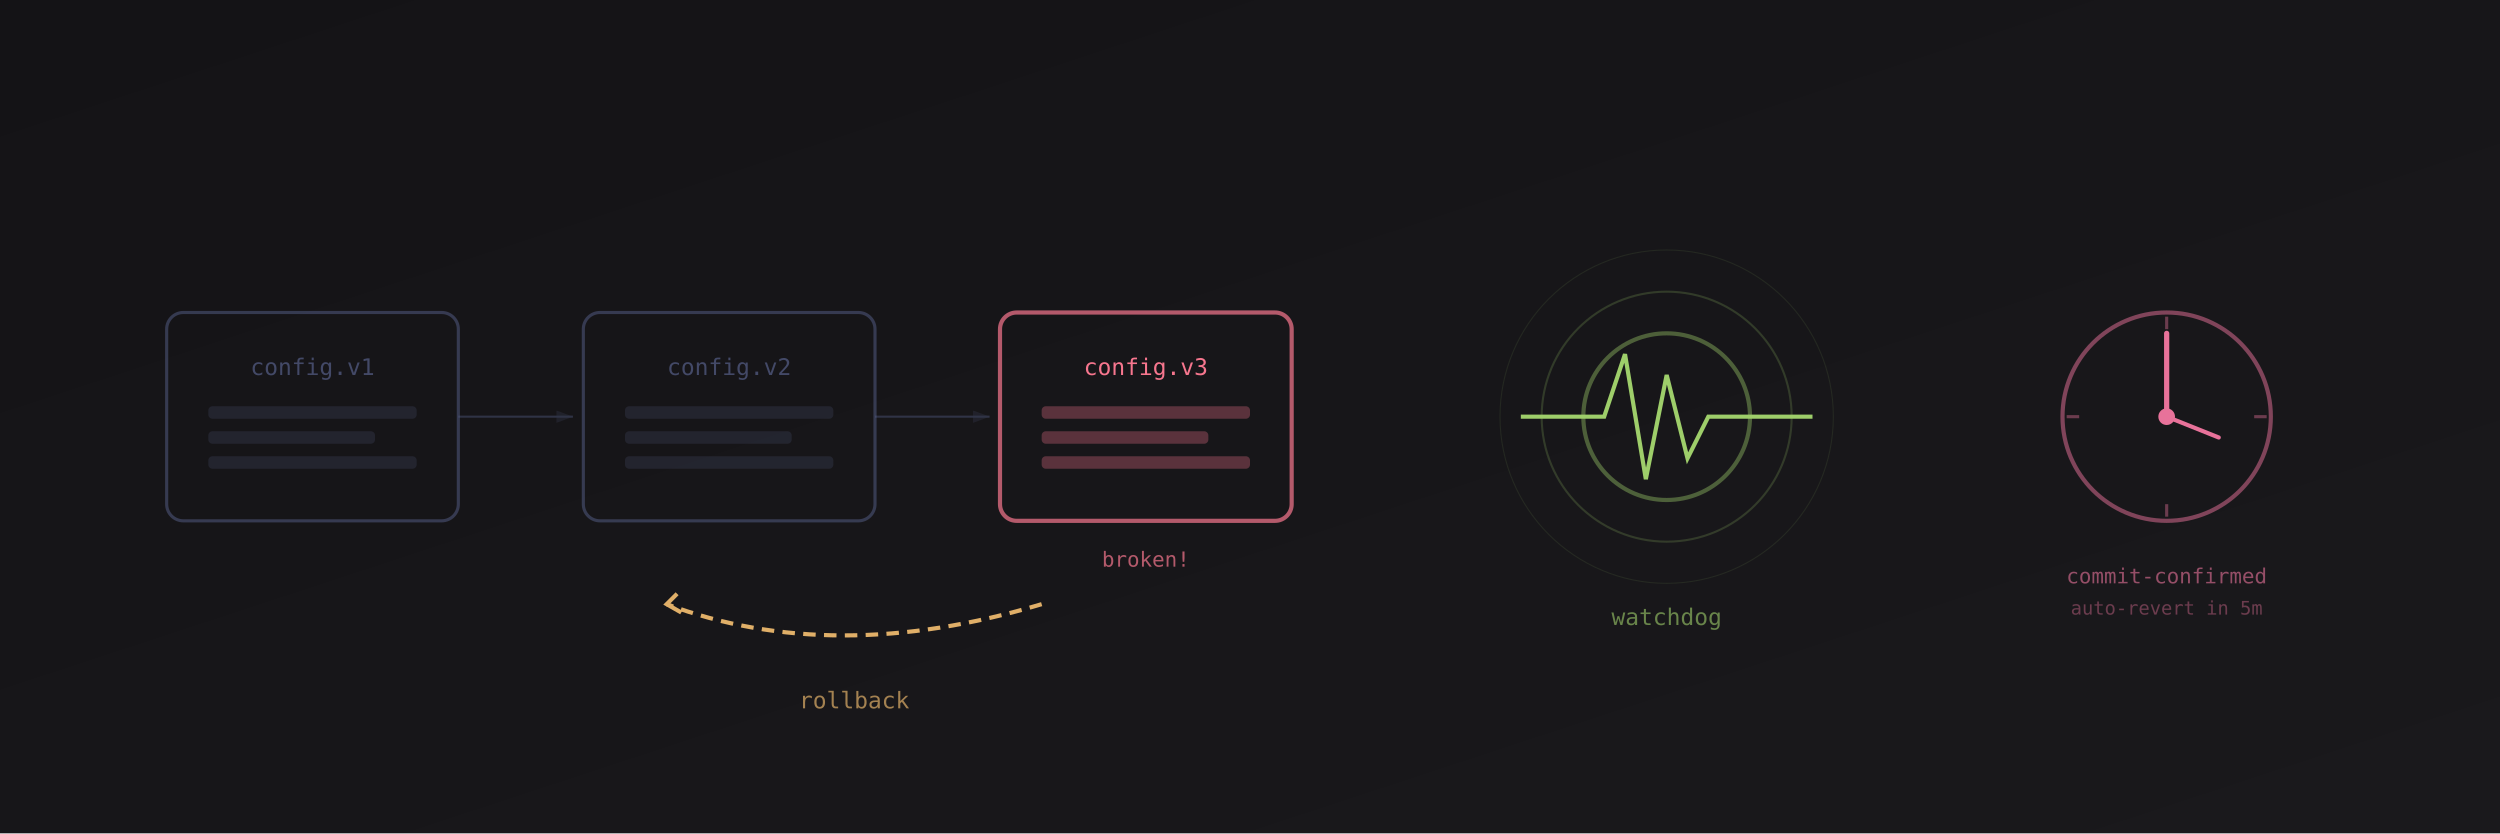
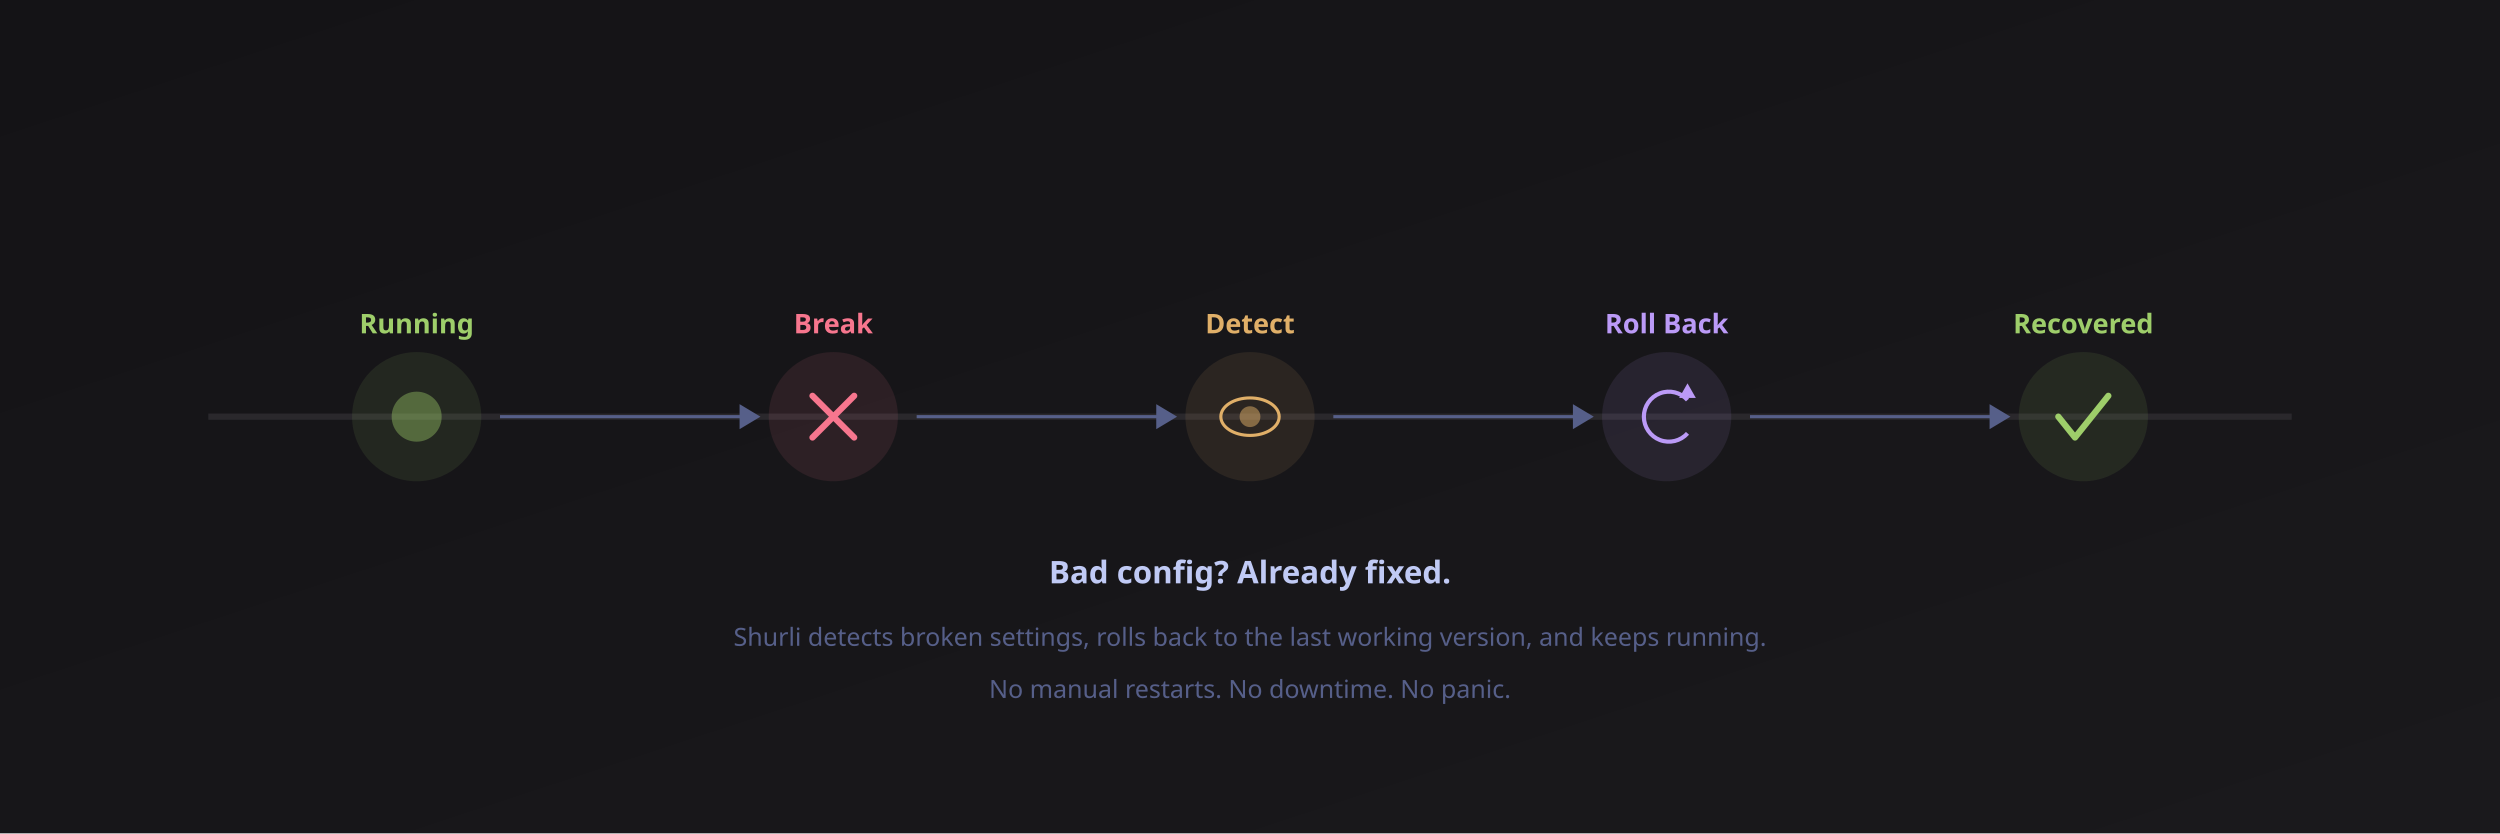
<svg xmlns="http://www.w3.org/2000/svg" viewBox="0 0 1200 400" width="1200" height="400">
  <defs>
    <linearGradient id="bgC" x1="0%" y1="0%" x2="100%" y2="100%">
      <stop offset="0%" style="stop-color:#141316" />
      <stop offset="100%" style="stop-color:#1a191c" />
    </linearGradient>
  </defs>
  <rect width="1200" height="400" fill="url(#bgC)" />
-   <rect x="80" y="150" width="140" height="100" rx="8" fill="none" stroke="#565f89" stroke-width="1.5" opacity="0.5" />
-   <text x="150" y="180" font-family="SF Mono, monospace" font-size="11" fill="#565f89" text-anchor="middle" opacity="0.7">config.v1</text>
-   <rect x="100" y="195" width="100" height="6" rx="2" fill="#565f89" opacity="0.2" />
-   <rect x="100" y="207" width="80" height="6" rx="2" fill="#565f89" opacity="0.2" />
-   <rect x="100" y="219" width="100" height="6" rx="2" fill="#565f89" opacity="0.2" />
-   <rect x="280" y="150" width="140" height="100" rx="8" fill="none" stroke="#565f89" stroke-width="1.5" opacity="0.5" />
-   <text x="350" y="180" font-family="SF Mono, monospace" font-size="11" fill="#565f89" text-anchor="middle" opacity="0.7">config.v2</text>
-   <rect x="300" y="195" width="100" height="6" rx="2" fill="#565f89" opacity="0.2" />
-   <rect x="300" y="207" width="80" height="6" rx="2" fill="#565f89" opacity="0.2" />
-   <rect x="300" y="219" width="100" height="6" rx="2" fill="#565f89" opacity="0.2" />
-   <rect x="480" y="150" width="140" height="100" rx="8" fill="none" stroke="#f7768e" stroke-width="2" opacity="0.7" />
-   <text x="550" y="180" font-family="SF Mono, monospace" font-size="11" fill="#f7768e" text-anchor="middle">config.v3</text>
-   <rect x="500" y="195" width="100" height="6" rx="2" fill="#f7768e" opacity="0.3" />
-   <rect x="500" y="207" width="80" height="6" rx="2" fill="#f7768e" opacity="0.3" />
-   <rect x="500" y="219" width="100" height="6" rx="2" fill="#f7768e" opacity="0.3" />
-   <text x="550" y="272" font-family="SF Mono, monospace" font-size="10" fill="#f7768e" text-anchor="middle" opacity="0.7">broken!</text>
-   <path d="M 500 290 Q 400 320 320 290" fill="none" stroke="#e0af68" stroke-width="2" stroke-dasharray="6,4" />
-   <path d="M 325 285 L 320 290 L 327 294" fill="none" stroke="#e0af68" stroke-width="2" />
-   <text x="410" y="340" font-family="SF Mono, monospace" font-size="11" fill="#e0af68" text-anchor="middle" opacity="0.7">rollback</text>
-   <circle cx="800" cy="200" r="40" fill="none" stroke="#9ece6a" stroke-width="2" opacity="0.4" />
-   <circle cx="800" cy="200" r="60" fill="none" stroke="#9ece6a" stroke-width="1" opacity="0.2" />
-   <circle cx="800" cy="200" r="80" fill="none" stroke="#9ece6a" stroke-width="0.5" opacity="0.1" />
-   <path d="M 730 200 L 770 200 L 780 170 L 790 230 L 800 180 L 810 220 L 820 200 L 870 200" fill="none" stroke="#9ece6a" stroke-width="2" />
-   <text x="800" y="300" font-family="SF Mono, monospace" font-size="11" fill="#9ece6a" text-anchor="middle" opacity="0.6">watchdog</text>
-   <circle cx="1040" cy="200" r="50" fill="none" stroke="#e8729a" stroke-width="2" opacity="0.5" />
-   <line x1="1040" y1="200" x2="1040" y2="160" stroke="#e8729a" stroke-width="2.5" stroke-linecap="round" />
-   <line x1="1040" y1="200" x2="1065" y2="210" stroke="#e8729a" stroke-width="2" stroke-linecap="round" />
-   <circle cx="1040" cy="200" r="4" fill="#e8729a" />
-   <line x1="1040" y1="152" x2="1040" y2="158" stroke="#e8729a" stroke-width="1.5" opacity="0.4" />
-   <line x1="1088" y1="200" x2="1082" y2="200" stroke="#e8729a" stroke-width="1.5" opacity="0.4" />
-   <line x1="1040" y1="248" x2="1040" y2="242" stroke="#e8729a" stroke-width="1.5" opacity="0.4" />
-   <line x1="992" y1="200" x2="998" y2="200" stroke="#e8729a" stroke-width="1.5" opacity="0.4" />
-   <text x="1040" y="280" font-family="SF Mono, monospace" font-size="10" fill="#e8729a" text-anchor="middle" opacity="0.6">commit-confirmed</text>
-   <text x="1040" y="295" font-family="SF Mono, monospace" font-size="9" fill="#e8729a" text-anchor="middle" opacity="0.4">auto-revert in 5m</text>
-   <path d="M 220 200 L 275 200" stroke="#565f89" stroke-width="1" opacity="0.4" marker-end="url(#arrowC)" />
-   <path d="M 420 200 L 475 200" stroke="#565f89" stroke-width="1" opacity="0.4" marker-end="url(#arrowC)" />
-   <defs>
-     <marker id="arrowC" markerWidth="8" markerHeight="6" refX="8" refY="3" orient="auto">
-       <polygon points="0 0, 8 3, 0 6" fill="#565f89" opacity="0.4" />
-     </marker>
-   </defs>
+   <line x1="100" y1="200" x2="1100" y2="200" stroke="#2a282c" stroke-width="3" />
+   <circle cx="200" cy="200" r="30" fill="#9ece6a" opacity="0.1" stroke="#9ece6a" stroke-width="2" />
+   <circle cx="200" cy="200" r="12" fill="#9ece6a" opacity="0.4" />
+   <text x="200" y="160" font-family="system-ui, sans-serif" font-size="13" fill="#9ece6a" text-anchor="middle" font-weight="600">Running</text>
+   <line x1="240" y1="200" x2="360" y2="200" stroke="#565f89" stroke-width="1.5" />
+   <polygon points="355,194 365,200 355,206" fill="#565f89" />
+   <circle cx="400" cy="200" r="30" fill="#f7768e" opacity="0.1" stroke="#f7768e" stroke-width="2" />
+   <line x1="390" y1="190" x2="410" y2="210" stroke="#f7768e" stroke-width="3" stroke-linecap="round" />
+   <line x1="410" y1="190" x2="390" y2="210" stroke="#f7768e" stroke-width="3" stroke-linecap="round" />
+   <text x="400" y="160" font-family="system-ui, sans-serif" font-size="13" fill="#f7768e" text-anchor="middle" font-weight="600">Break</text>
+   <line x1="440" y1="200" x2="560" y2="200" stroke="#565f89" stroke-width="1.5" />
+   <polygon points="555,194 565,200 555,206" fill="#565f89" />
+   <circle cx="600" cy="200" r="30" fill="#e0af68" opacity="0.1" stroke="#e0af68" stroke-width="2" />
+   <ellipse cx="600" cy="200" rx="14" ry="9" fill="none" stroke="#e0af68" stroke-width="1.5" />
+   <circle cx="600" cy="200" r="5" fill="#e0af68" opacity="0.5" />
+   <text x="600" y="160" font-family="system-ui, sans-serif" font-size="13" fill="#e0af68" text-anchor="middle" font-weight="600">Detect</text>
+   <line x1="640" y1="200" x2="760" y2="200" stroke="#565f89" stroke-width="1.5" />
+   <polygon points="755,194 765,200 755,206" fill="#565f89" />
+   <circle cx="800" cy="200" r="30" fill="#bb9af7" opacity="0.1" stroke="#bb9af7" stroke-width="2" />
+   <path d="M 810 192 A 12 12 0 1 0 810 208" fill="none" stroke="#bb9af7" stroke-width="2" />
+   <polygon points="806,191 814,191 810,184" fill="#bb9af7" />
+   <text x="800" y="160" font-family="system-ui, sans-serif" font-size="13" fill="#bb9af7" text-anchor="middle" font-weight="600">Roll Back</text>
+   <line x1="840" y1="200" x2="960" y2="200" stroke="#565f89" stroke-width="1.5" />
+   <polygon points="955,194 965,200 955,206" fill="#565f89" />
+   <circle cx="1000" cy="200" r="30" fill="#9ece6a" opacity="0.1" stroke="#9ece6a" stroke-width="2" />
+   <polyline points="988,200 996,210 1012,190" fill="none" stroke="#9ece6a" stroke-width="3" stroke-linecap="round" stroke-linejoin="round" />
+   <text x="1000" y="160" font-family="system-ui, sans-serif" font-size="13" fill="#9ece6a" text-anchor="middle" font-weight="600">Recovered</text>
+   <text x="600" y="280" font-family="system-ui, sans-serif" font-size="15" fill="#c0caf5" text-anchor="middle" font-weight="600">Bad config? Already fixed.</text>
+   <text x="600" y="310" font-family="system-ui, sans-serif" font-size="12" fill="#565f89" text-anchor="middle">Shurli detects broken settings, rolls back to the last working version, and keeps running.</text>
+   <text x="600" y="335" font-family="system-ui, sans-serif" font-size="12" fill="#565f89" text-anchor="middle">No manual restarts. No downtime. No panic.</text>
</svg>
